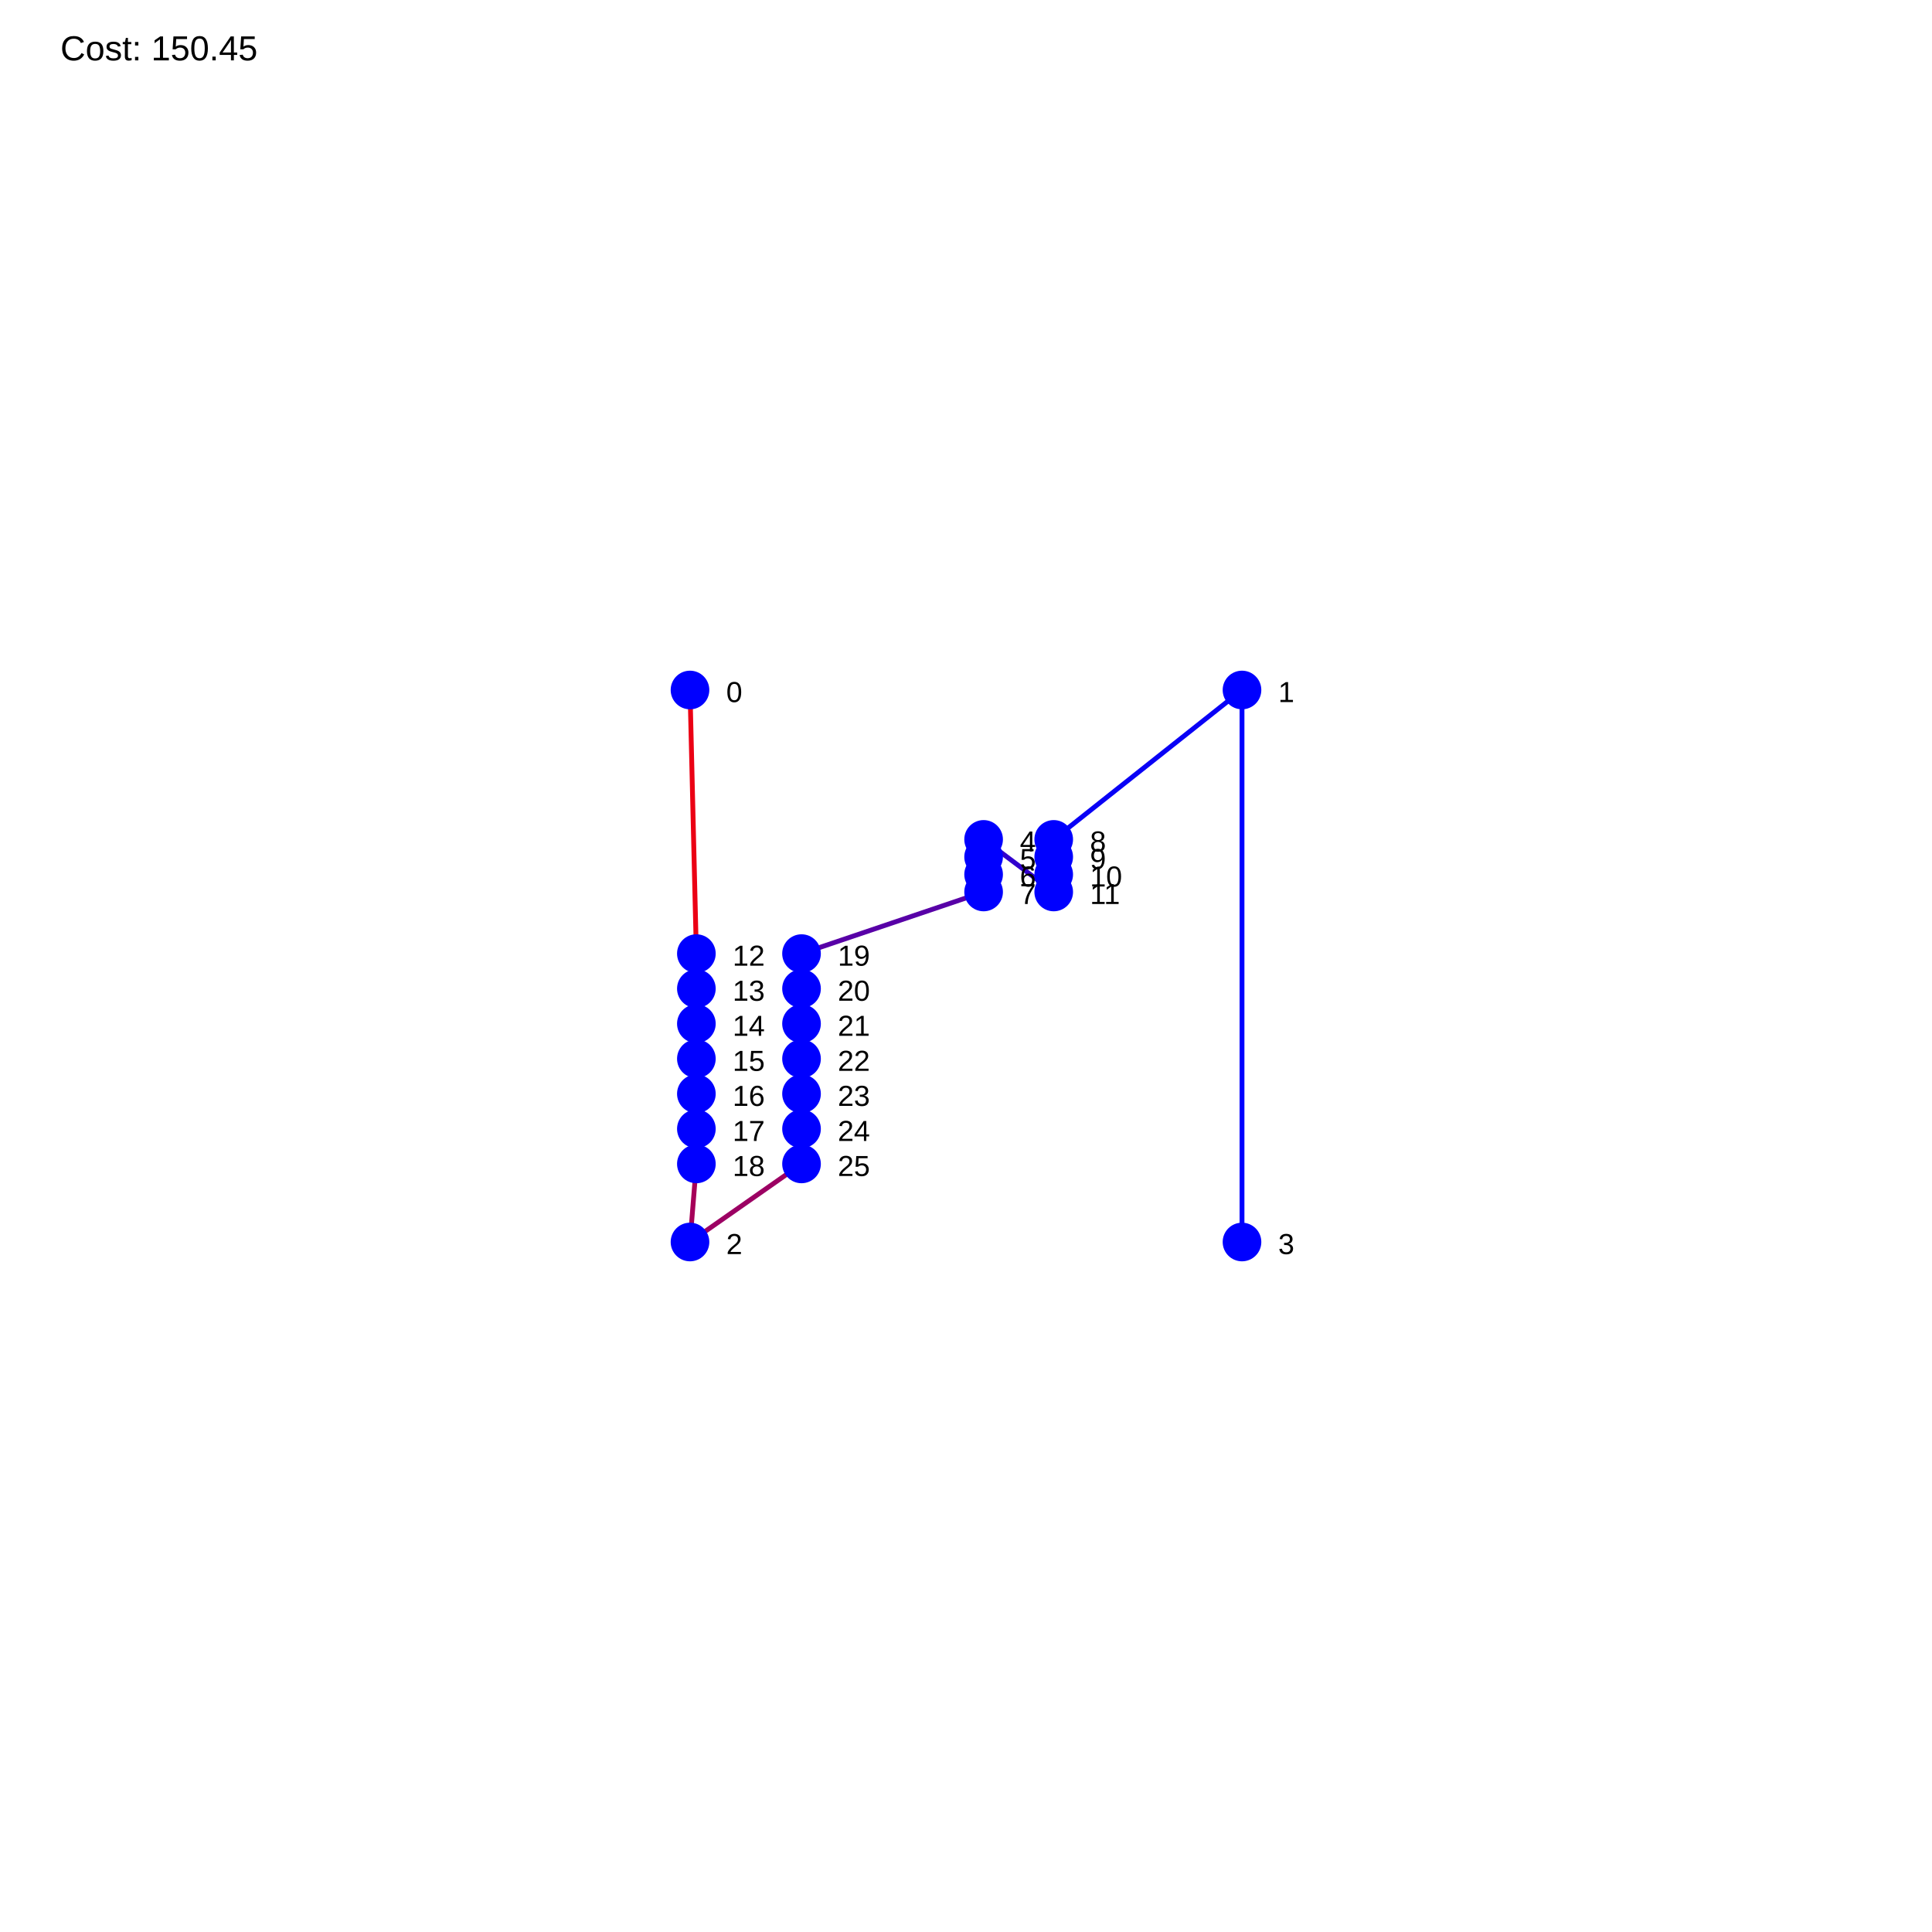
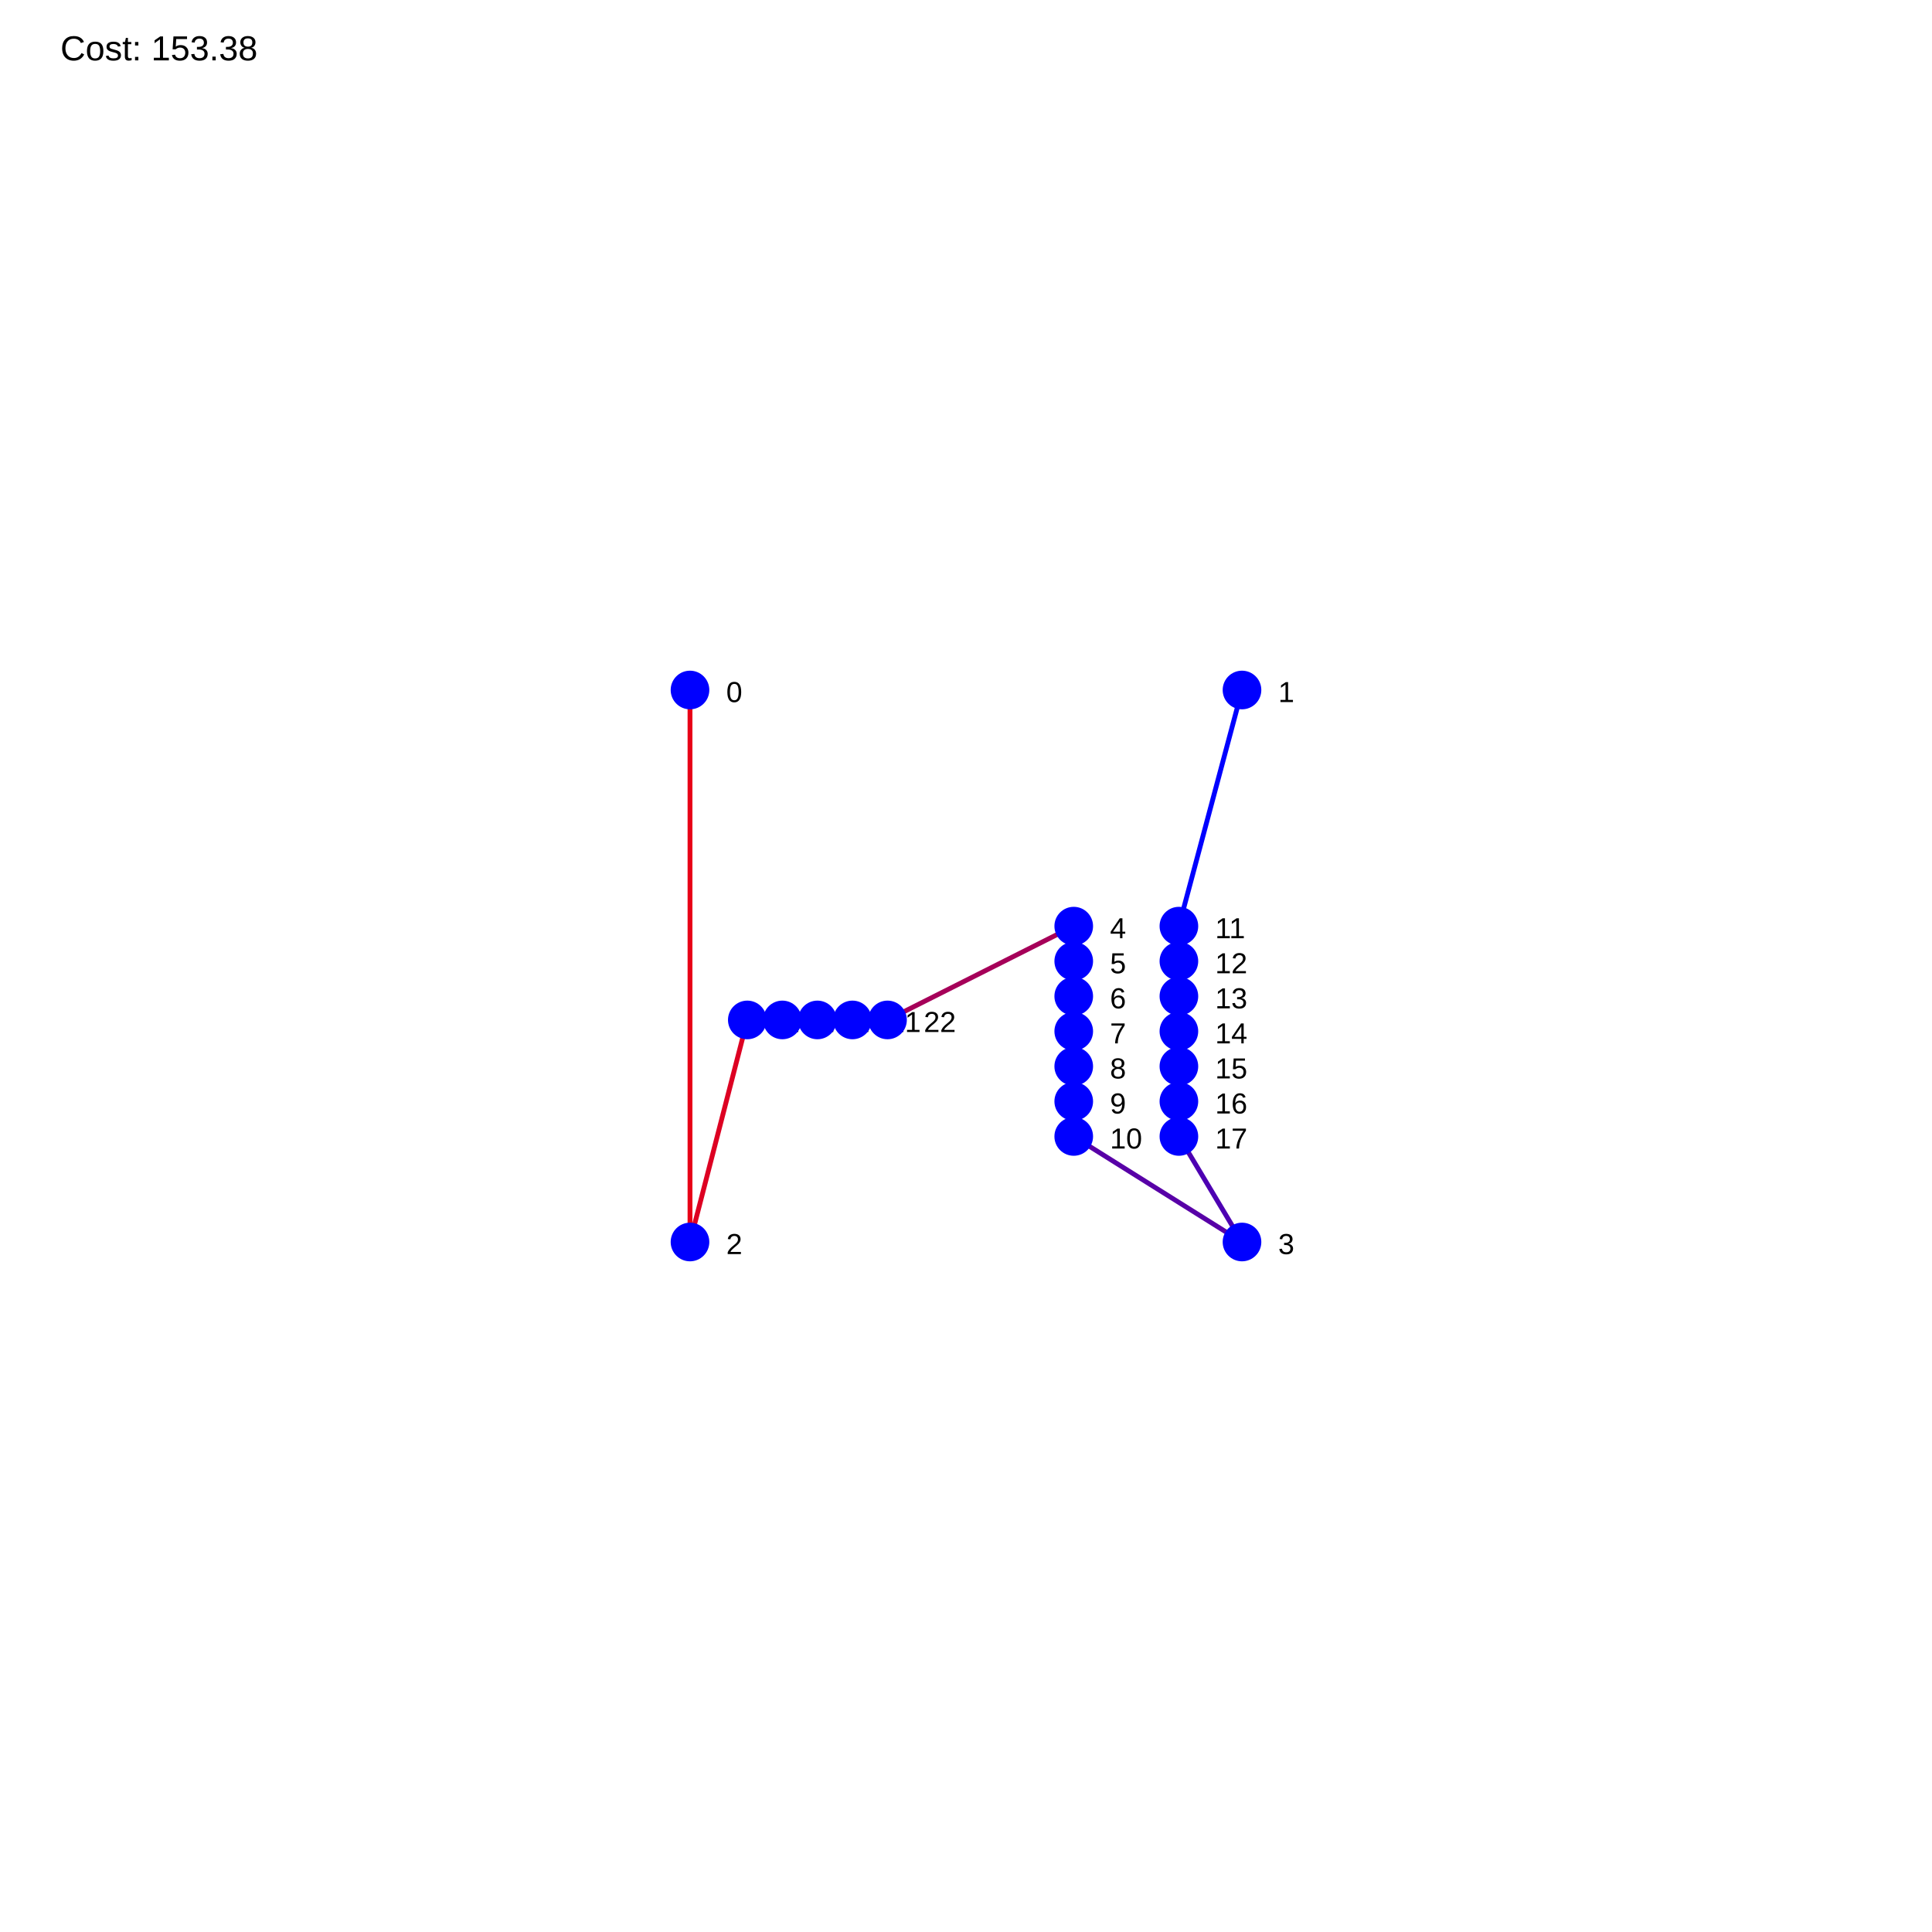
<svg xmlns="http://www.w3.org/2000/svg" width="800" height="800" viewBox="-257.143 -257.143 800 800">
  <rect x="-257.143" y="-257.143" width="800" height="800" fill="white" />
  <g>
-     <line x1="257.143" y1="257.143" x2="257.143" y2="28.571" stroke="rgb(0,0,255)" stroke-width="2" />
-     <line x1="257.143" y1="28.571" x2="179.178" y2="90.434" stroke="rgb(9,0,246)" stroke-width="2" />
-     <line x1="179.178" y1="90.434" x2="179.178" y2="97.691" stroke="rgb(19,0,236)" stroke-width="2" />
-     <line x1="179.178" y1="97.691" x2="179.178" y2="104.948" stroke="rgb(29,0,226)" stroke-width="2" />
-     <line x1="179.178" y1="104.948" x2="179.178" y2="112.205" stroke="rgb(39,0,216)" stroke-width="2" />
-     <line x1="179.178" y1="112.205" x2="150.149" y2="90.434" stroke="rgb(49,0,206)" stroke-width="2" />
-     <line x1="150.149" y1="90.434" x2="150.149" y2="97.691" stroke="rgb(58,0,197)" stroke-width="2" />
-     <line x1="150.149" y1="97.691" x2="150.149" y2="104.948" stroke="rgb(68,0,187)" stroke-width="2" />
-     <line x1="150.149" y1="104.948" x2="150.149" y2="112.205" stroke="rgb(78,0,177)" stroke-width="2" />
-     <line x1="150.149" y1="112.205" x2="74.751" y2="137.726" stroke="rgb(88,0,167)" stroke-width="2" />
-     <line x1="74.751" y1="137.726" x2="74.751" y2="152.24" stroke="rgb(98,0,157)" stroke-width="2" />
-     <line x1="74.751" y1="152.24" x2="74.751" y2="166.754" stroke="rgb(107,0,148)" stroke-width="2" />
-     <line x1="74.751" y1="166.754" x2="74.751" y2="181.269" stroke="rgb(117,0,138)" stroke-width="2" />
-     <line x1="74.751" y1="181.269" x2="74.751" y2="195.783" stroke="rgb(127,0,128)" stroke-width="2" />
-     <line x1="74.751" y1="195.783" x2="74.751" y2="210.297" stroke="rgb(137,0,118)" stroke-width="2" />
-     <line x1="74.751" y1="210.297" x2="74.751" y2="224.811" stroke="rgb(147,0,108)" stroke-width="2" />
-     <line x1="74.751" y1="224.811" x2="28.571" y2="257.143" stroke="rgb(156,0,99)" stroke-width="2" />
-     <line x1="28.571" y1="257.143" x2="31.209" y2="224.811" stroke="rgb(166,0,89)" stroke-width="2" />
-     <line x1="31.209" y1="224.811" x2="31.209" y2="210.297" stroke="rgb(176,0,79)" stroke-width="2" />
-     <line x1="31.209" y1="210.297" x2="31.209" y2="195.783" stroke="rgb(186,0,69)" stroke-width="2" />
-     <line x1="31.209" y1="195.783" x2="31.209" y2="181.269" stroke="rgb(196,0,59)" stroke-width="2" />
-     <line x1="31.209" y1="181.269" x2="31.209" y2="166.754" stroke="rgb(205,0,50)" stroke-width="2" />
-     <line x1="31.209" y1="166.754" x2="31.209" y2="152.24" stroke="rgb(215,0,40)" stroke-width="2" />
-     <line x1="31.209" y1="152.24" x2="31.209" y2="137.726" stroke="rgb(225,0,30)" stroke-width="2" />
-     <line x1="31.209" y1="137.726" x2="28.571" y2="28.571" stroke="rgb(235,0,20)" stroke-width="2" />
-     <line x1="28.571" y1="28.571" x2="28.571" y2="28.571" stroke="rgb(245,0,10)" stroke-width="2" />
+     <line x1="257.143" y1="28.571" x2="231.013" y2="126.353" stroke="rgb(0,0,255)" stroke-width="2" />
+     <line x1="231.013" y1="126.353" x2="231.013" y2="140.867" stroke="rgb(11,0,244)" stroke-width="2" />
+     <line x1="231.013" y1="140.867" x2="231.013" y2="155.381" stroke="rgb(22,0,233)" stroke-width="2" />
+     <line x1="231.013" y1="155.381" x2="231.013" y2="169.896" stroke="rgb(33,0,222)" stroke-width="2" />
+     <line x1="231.013" y1="169.896" x2="231.013" y2="184.41" stroke="rgb(44,0,211)" stroke-width="2" />
+     <line x1="231.013" y1="184.41" x2="231.013" y2="198.924" stroke="rgb(55,0,200)" stroke-width="2" />
+     <line x1="231.013" y1="198.924" x2="231.013" y2="213.439" stroke="rgb(66,0,189)" stroke-width="2" />
+     <line x1="231.013" y1="213.439" x2="257.143" y2="257.143" stroke="rgb(77,0,178)" stroke-width="2" />
+     <line x1="257.143" y1="257.143" x2="187.47" y2="213.439" stroke="rgb(88,0,167)" stroke-width="2" />
+     <line x1="187.47" y1="213.439" x2="187.47" y2="198.924" stroke="rgb(99,0,156)" stroke-width="2" />
+     <line x1="187.47" y1="198.924" x2="187.47" y2="184.41" stroke="rgb(110,0,145)" stroke-width="2" />
+     <line x1="187.47" y1="184.41" x2="187.47" y2="169.896" stroke="rgb(121,0,134)" stroke-width="2" />
+     <line x1="187.47" y1="169.896" x2="187.47" y2="155.381" stroke="rgb(133,0,122)" stroke-width="2" />
+     <line x1="187.47" y1="155.381" x2="187.47" y2="140.867" stroke="rgb(144,0,111)" stroke-width="2" />
+     <line x1="187.47" y1="140.867" x2="187.47" y2="126.353" stroke="rgb(155,0,100)" stroke-width="2" />
+     <line x1="187.47" y1="126.353" x2="110.359" y2="165.19" stroke="rgb(166,0,89)" stroke-width="2" />
+     <line x1="110.359" y1="165.19" x2="95.844" y2="165.19" stroke="rgb(177,0,78)" stroke-width="2" />
+     <line x1="95.844" y1="165.19" x2="81.33" y2="165.19" stroke="rgb(188,0,67)" stroke-width="2" />
+     <line x1="81.33" y1="165.19" x2="66.816" y2="165.19" stroke="rgb(199,0,56)" stroke-width="2" />
+     <line x1="66.816" y1="165.19" x2="52.301" y2="165.19" stroke="rgb(210,0,45)" stroke-width="2" />
+     <line x1="52.301" y1="165.19" x2="28.571" y2="257.143" stroke="rgb(221,0,34)" stroke-width="2" />
+     <line x1="28.571" y1="257.143" x2="28.571" y2="28.571" stroke="rgb(232,0,23)" stroke-width="2" />
+     <line x1="28.571" y1="28.571" x2="28.571" y2="28.571" stroke="rgb(243,0,12)" stroke-width="2" />
  </g>
  <g>
    <circle cx="28.571" cy="28.571" r="8" fill="blue" />
    <text x="43.571" y="33.571" font-family="Arial" font-size="12" fill="black">0</text>
    <circle cx="257.143" cy="28.571" r="8" fill="blue" />
    <text x="272.143" y="33.571" font-family="Arial" font-size="12" fill="black">1</text>
    <circle cx="28.571" cy="257.143" r="8" fill="blue" />
    <text x="43.571" y="262.143" font-family="Arial" font-size="12" fill="black">2</text>
    <circle cx="257.143" cy="257.143" r="8" fill="blue" />
    <text x="272.143" y="262.143" font-family="Arial" font-size="12" fill="black">3</text>
-     <circle cx="150.149" cy="90.434" r="8" fill="blue" />
-     <text x="165.149" y="95.434" font-family="Arial" font-size="12" fill="black">4</text>
-     <circle cx="150.149" cy="97.691" r="8" fill="blue" />
-     <text x="165.149" y="102.691" font-family="Arial" font-size="12" fill="black">5</text>
-     <circle cx="150.149" cy="104.948" r="8" fill="blue" />
-     <text x="165.149" y="109.948" font-family="Arial" font-size="12" fill="black">6</text>
-     <circle cx="150.149" cy="112.205" r="8" fill="blue" />
-     <text x="165.149" y="117.205" font-family="Arial" font-size="12" fill="black">7</text>
-     <circle cx="179.178" cy="90.434" r="8" fill="blue" />
-     <text x="194.178" y="95.434" font-family="Arial" font-size="12" fill="black">8</text>
-     <circle cx="179.178" cy="97.691" r="8" fill="blue" />
-     <text x="194.178" y="102.691" font-family="Arial" font-size="12" fill="black">9</text>
-     <circle cx="179.178" cy="104.948" r="8" fill="blue" />
-     <text x="194.178" y="109.948" font-family="Arial" font-size="12" fill="black">10</text>
-     <circle cx="179.178" cy="112.205" r="8" fill="blue" />
-     <text x="194.178" y="117.205" font-family="Arial" font-size="12" fill="black">11</text>
-     <circle cx="31.209" cy="137.726" r="8" fill="blue" />
-     <text x="46.209" y="142.726" font-family="Arial" font-size="12" fill="black">12</text>
-     <circle cx="31.209" cy="152.24" r="8" fill="blue" />
-     <text x="46.209" y="157.24" font-family="Arial" font-size="12" fill="black">13</text>
-     <circle cx="31.209" cy="166.754" r="8" fill="blue" />
-     <text x="46.209" y="171.754" font-family="Arial" font-size="12" fill="black">14</text>
-     <circle cx="31.209" cy="181.269" r="8" fill="blue" />
-     <text x="46.209" y="186.269" font-family="Arial" font-size="12" fill="black">15</text>
-     <circle cx="31.209" cy="195.783" r="8" fill="blue" />
-     <text x="46.209" y="200.783" font-family="Arial" font-size="12" fill="black">16</text>
-     <circle cx="31.209" cy="210.297" r="8" fill="blue" />
-     <text x="46.209" y="215.297" font-family="Arial" font-size="12" fill="black">17</text>
-     <circle cx="31.209" cy="224.811" r="8" fill="blue" />
-     <text x="46.209" y="229.811" font-family="Arial" font-size="12" fill="black">18</text>
-     <circle cx="74.751" cy="137.726" r="8" fill="blue" />
-     <text x="89.751" y="142.726" font-family="Arial" font-size="12" fill="black">19</text>
-     <circle cx="74.751" cy="152.24" r="8" fill="blue" />
-     <text x="89.751" y="157.24" font-family="Arial" font-size="12" fill="black">20</text>
-     <circle cx="74.751" cy="166.754" r="8" fill="blue" />
-     <text x="89.751" y="171.754" font-family="Arial" font-size="12" fill="black">21</text>
-     <circle cx="74.751" cy="181.269" r="8" fill="blue" />
-     <text x="89.751" y="186.269" font-family="Arial" font-size="12" fill="black">22</text>
-     <circle cx="74.751" cy="195.783" r="8" fill="blue" />
-     <text x="89.751" y="200.783" font-family="Arial" font-size="12" fill="black">23</text>
-     <circle cx="74.751" cy="210.297" r="8" fill="blue" />
-     <text x="89.751" y="215.297" font-family="Arial" font-size="12" fill="black">24</text>
-     <circle cx="74.751" cy="224.811" r="8" fill="blue" />
-     <text x="89.751" y="229.811" font-family="Arial" font-size="12" fill="black">25</text>
+     <circle cx="187.47" cy="126.353" r="8" fill="blue" />
+     <text x="202.47" y="131.353" font-family="Arial" font-size="12" fill="black">4</text>
+     <circle cx="187.47" cy="140.867" r="8" fill="blue" />
+     <text x="202.47" y="145.867" font-family="Arial" font-size="12" fill="black">5</text>
+     <circle cx="187.47" cy="155.381" r="8" fill="blue" />
+     <text x="202.47" y="160.381" font-family="Arial" font-size="12" fill="black">6</text>
+     <circle cx="187.47" cy="169.896" r="8" fill="blue" />
+     <text x="202.47" y="174.896" font-family="Arial" font-size="12" fill="black">7</text>
+     <circle cx="187.47" cy="184.41" r="8" fill="blue" />
+     <text x="202.47" y="189.41" font-family="Arial" font-size="12" fill="black">8</text>
+     <circle cx="187.47" cy="198.924" r="8" fill="blue" />
+     <text x="202.47" y="203.924" font-family="Arial" font-size="12" fill="black">9</text>
+     <circle cx="187.47" cy="213.439" r="8" fill="blue" />
+     <text x="202.47" y="218.439" font-family="Arial" font-size="12" fill="black">10</text>
+     <circle cx="231.013" cy="126.353" r="8" fill="blue" />
+     <text x="246.013" y="131.353" font-family="Arial" font-size="12" fill="black">11</text>
+     <circle cx="231.013" cy="140.867" r="8" fill="blue" />
+     <text x="246.013" y="145.867" font-family="Arial" font-size="12" fill="black">12</text>
+     <circle cx="231.013" cy="155.381" r="8" fill="blue" />
+     <text x="246.013" y="160.381" font-family="Arial" font-size="12" fill="black">13</text>
+     <circle cx="231.013" cy="169.896" r="8" fill="blue" />
+     <text x="246.013" y="174.896" font-family="Arial" font-size="12" fill="black">14</text>
+     <circle cx="231.013" cy="184.41" r="8" fill="blue" />
+     <text x="246.013" y="189.41" font-family="Arial" font-size="12" fill="black">15</text>
+     <circle cx="231.013" cy="198.924" r="8" fill="blue" />
+     <text x="246.013" y="203.924" font-family="Arial" font-size="12" fill="black">16</text>
+     <circle cx="231.013" cy="213.439" r="8" fill="blue" />
+     <text x="246.013" y="218.439" font-family="Arial" font-size="12" fill="black">17</text>
+     <circle cx="52.301" cy="165.19" r="8" fill="blue" />
+     <text x="67.302" y="170.19" font-family="Arial" font-size="12" fill="black">18</text>
+     <circle cx="66.816" cy="165.19" r="8" fill="blue" />
+     <text x="81.816" y="170.19" font-family="Arial" font-size="12" fill="black">19</text>
+     <circle cx="81.33" cy="165.19" r="8" fill="blue" />
+     <text x="96.33" y="170.19" font-family="Arial" font-size="12" fill="black">20</text>
+     <circle cx="95.844" cy="165.19" r="8" fill="blue" />
+     <text x="110.844" y="170.19" font-family="Arial" font-size="12" fill="black">21</text>
+     <circle cx="110.359" cy="165.19" r="8" fill="blue" />
+     <text x="125.359" y="170.19" font-family="Arial" font-size="12" fill="black">22</text>
  </g>
-   <text x="-232.143" y="-232.143" font-family="Arial" font-size="14.4" fill="black"> Cost: 150.45</text>
+   <text x="-232.143" y="-232.143" font-family="Arial" font-size="14.4" fill="black"> Cost: 153.38</text>
</svg>
